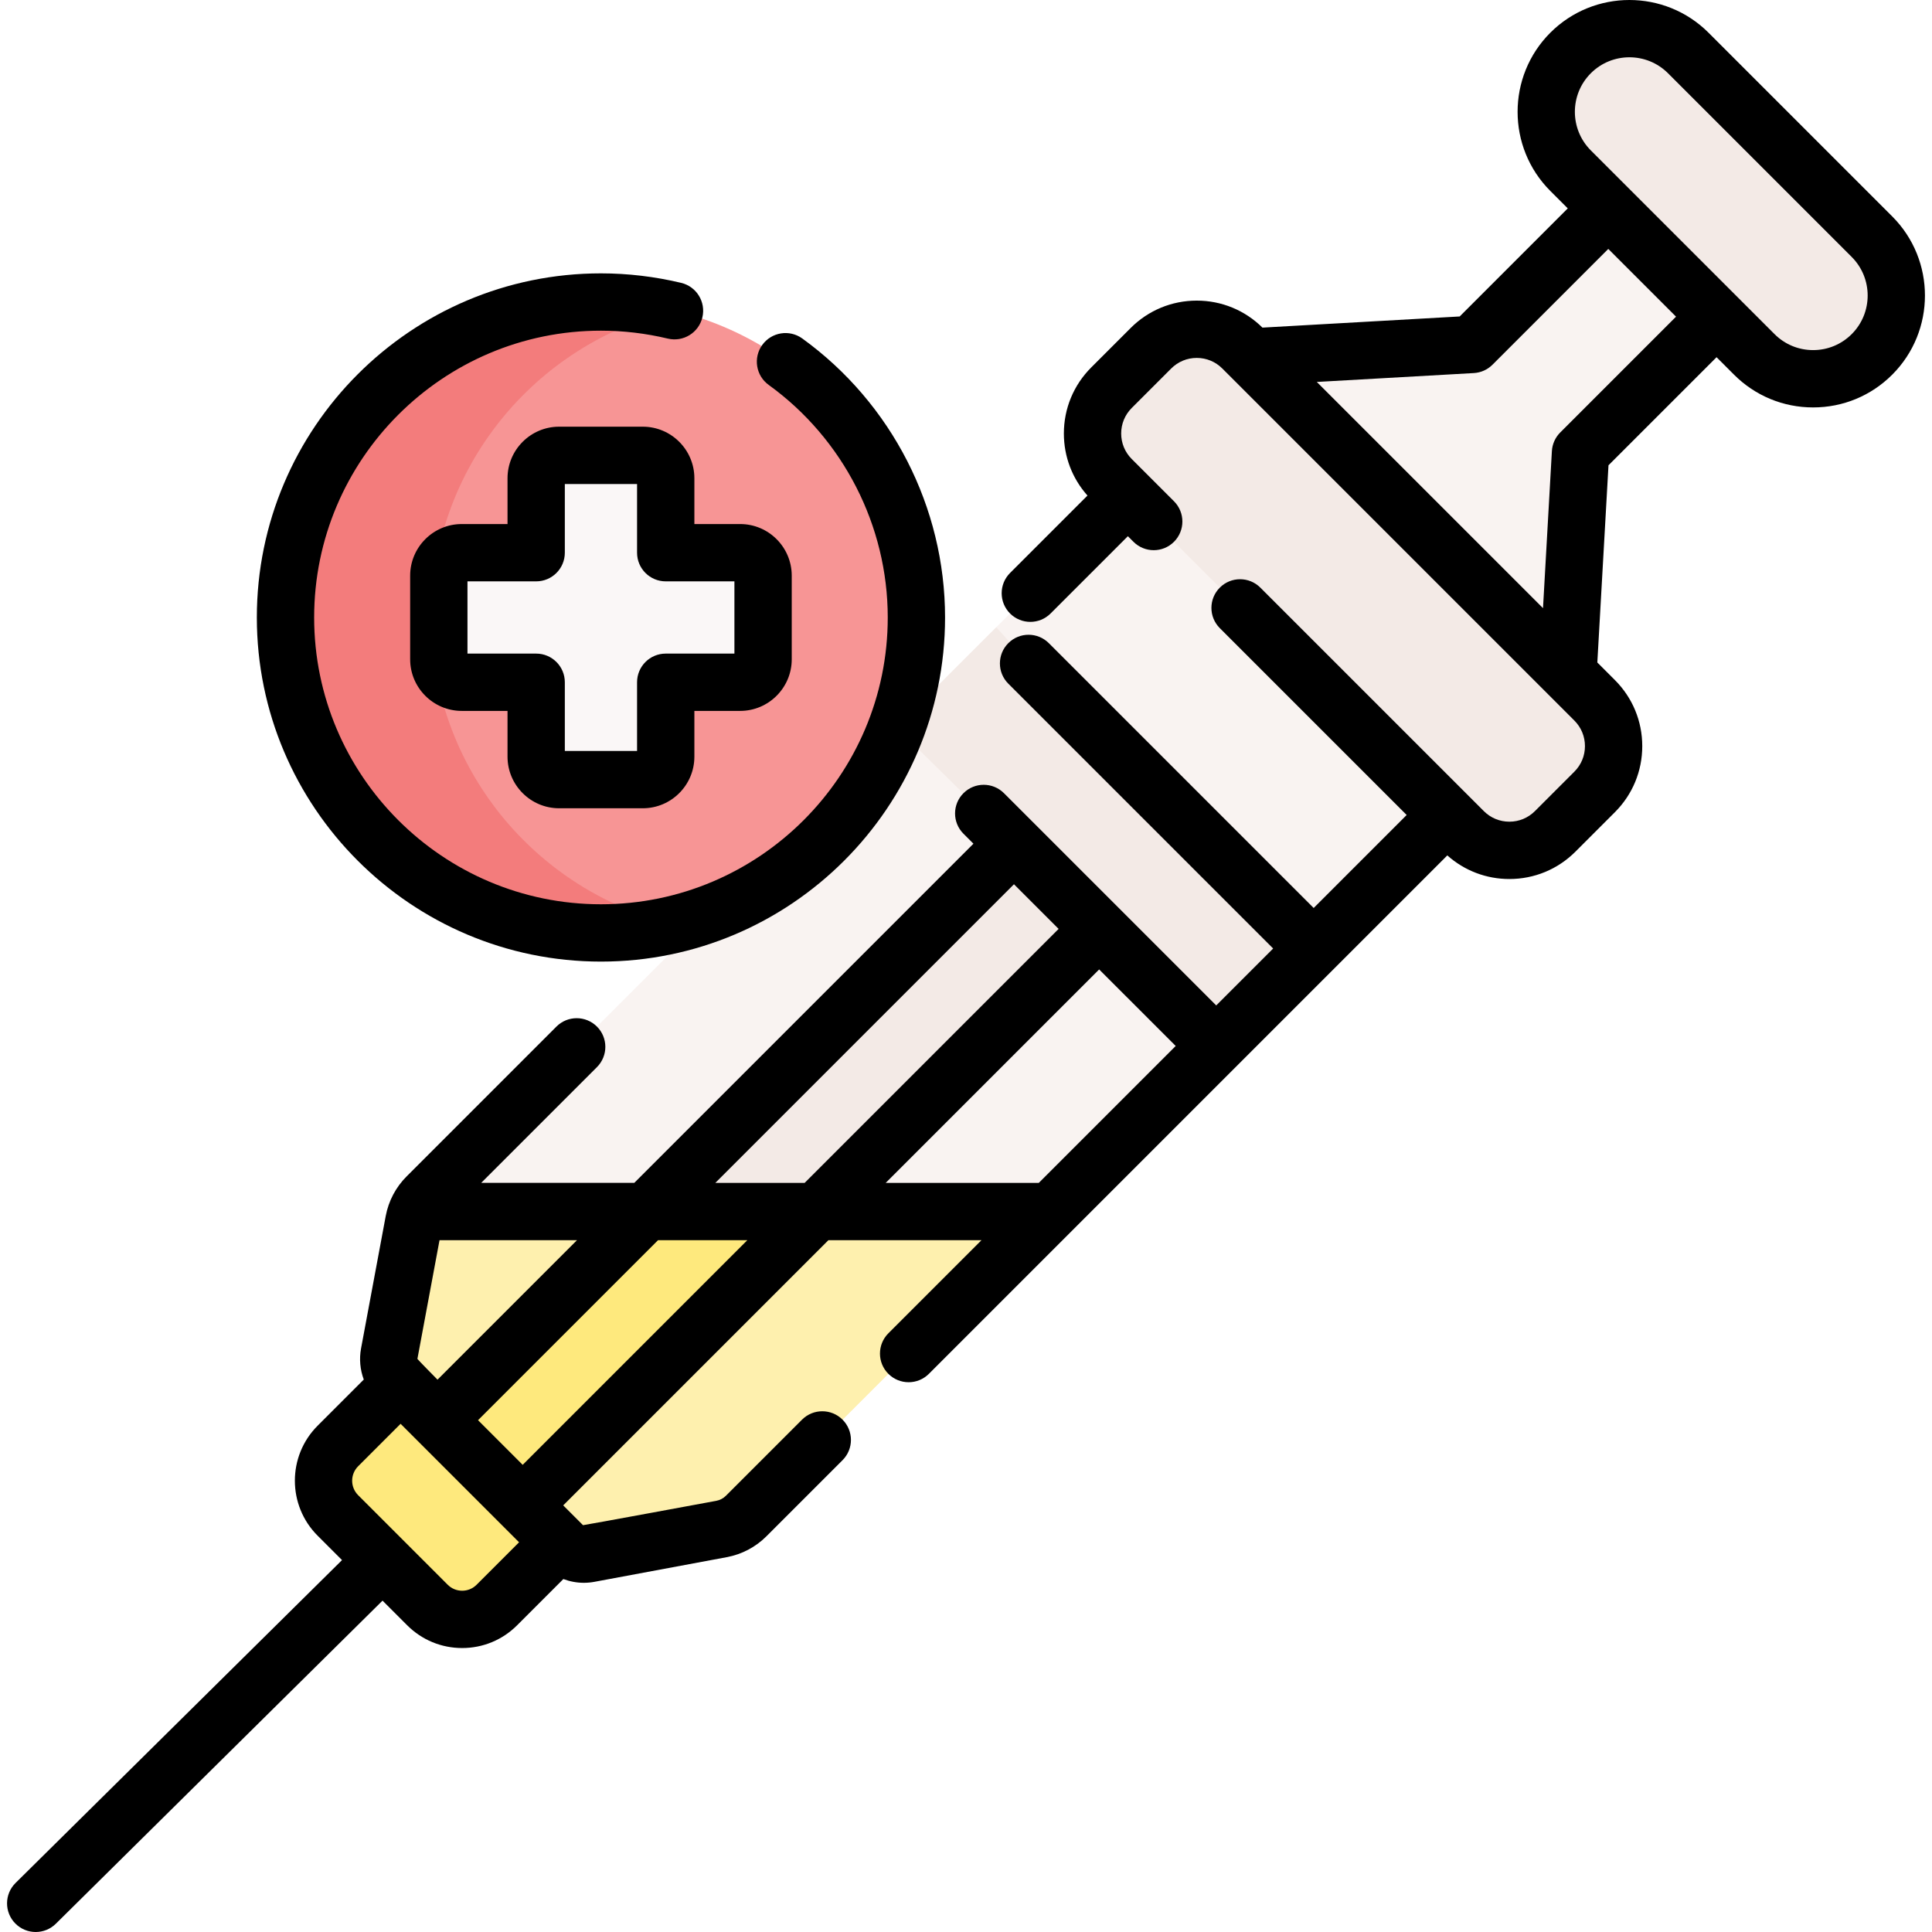
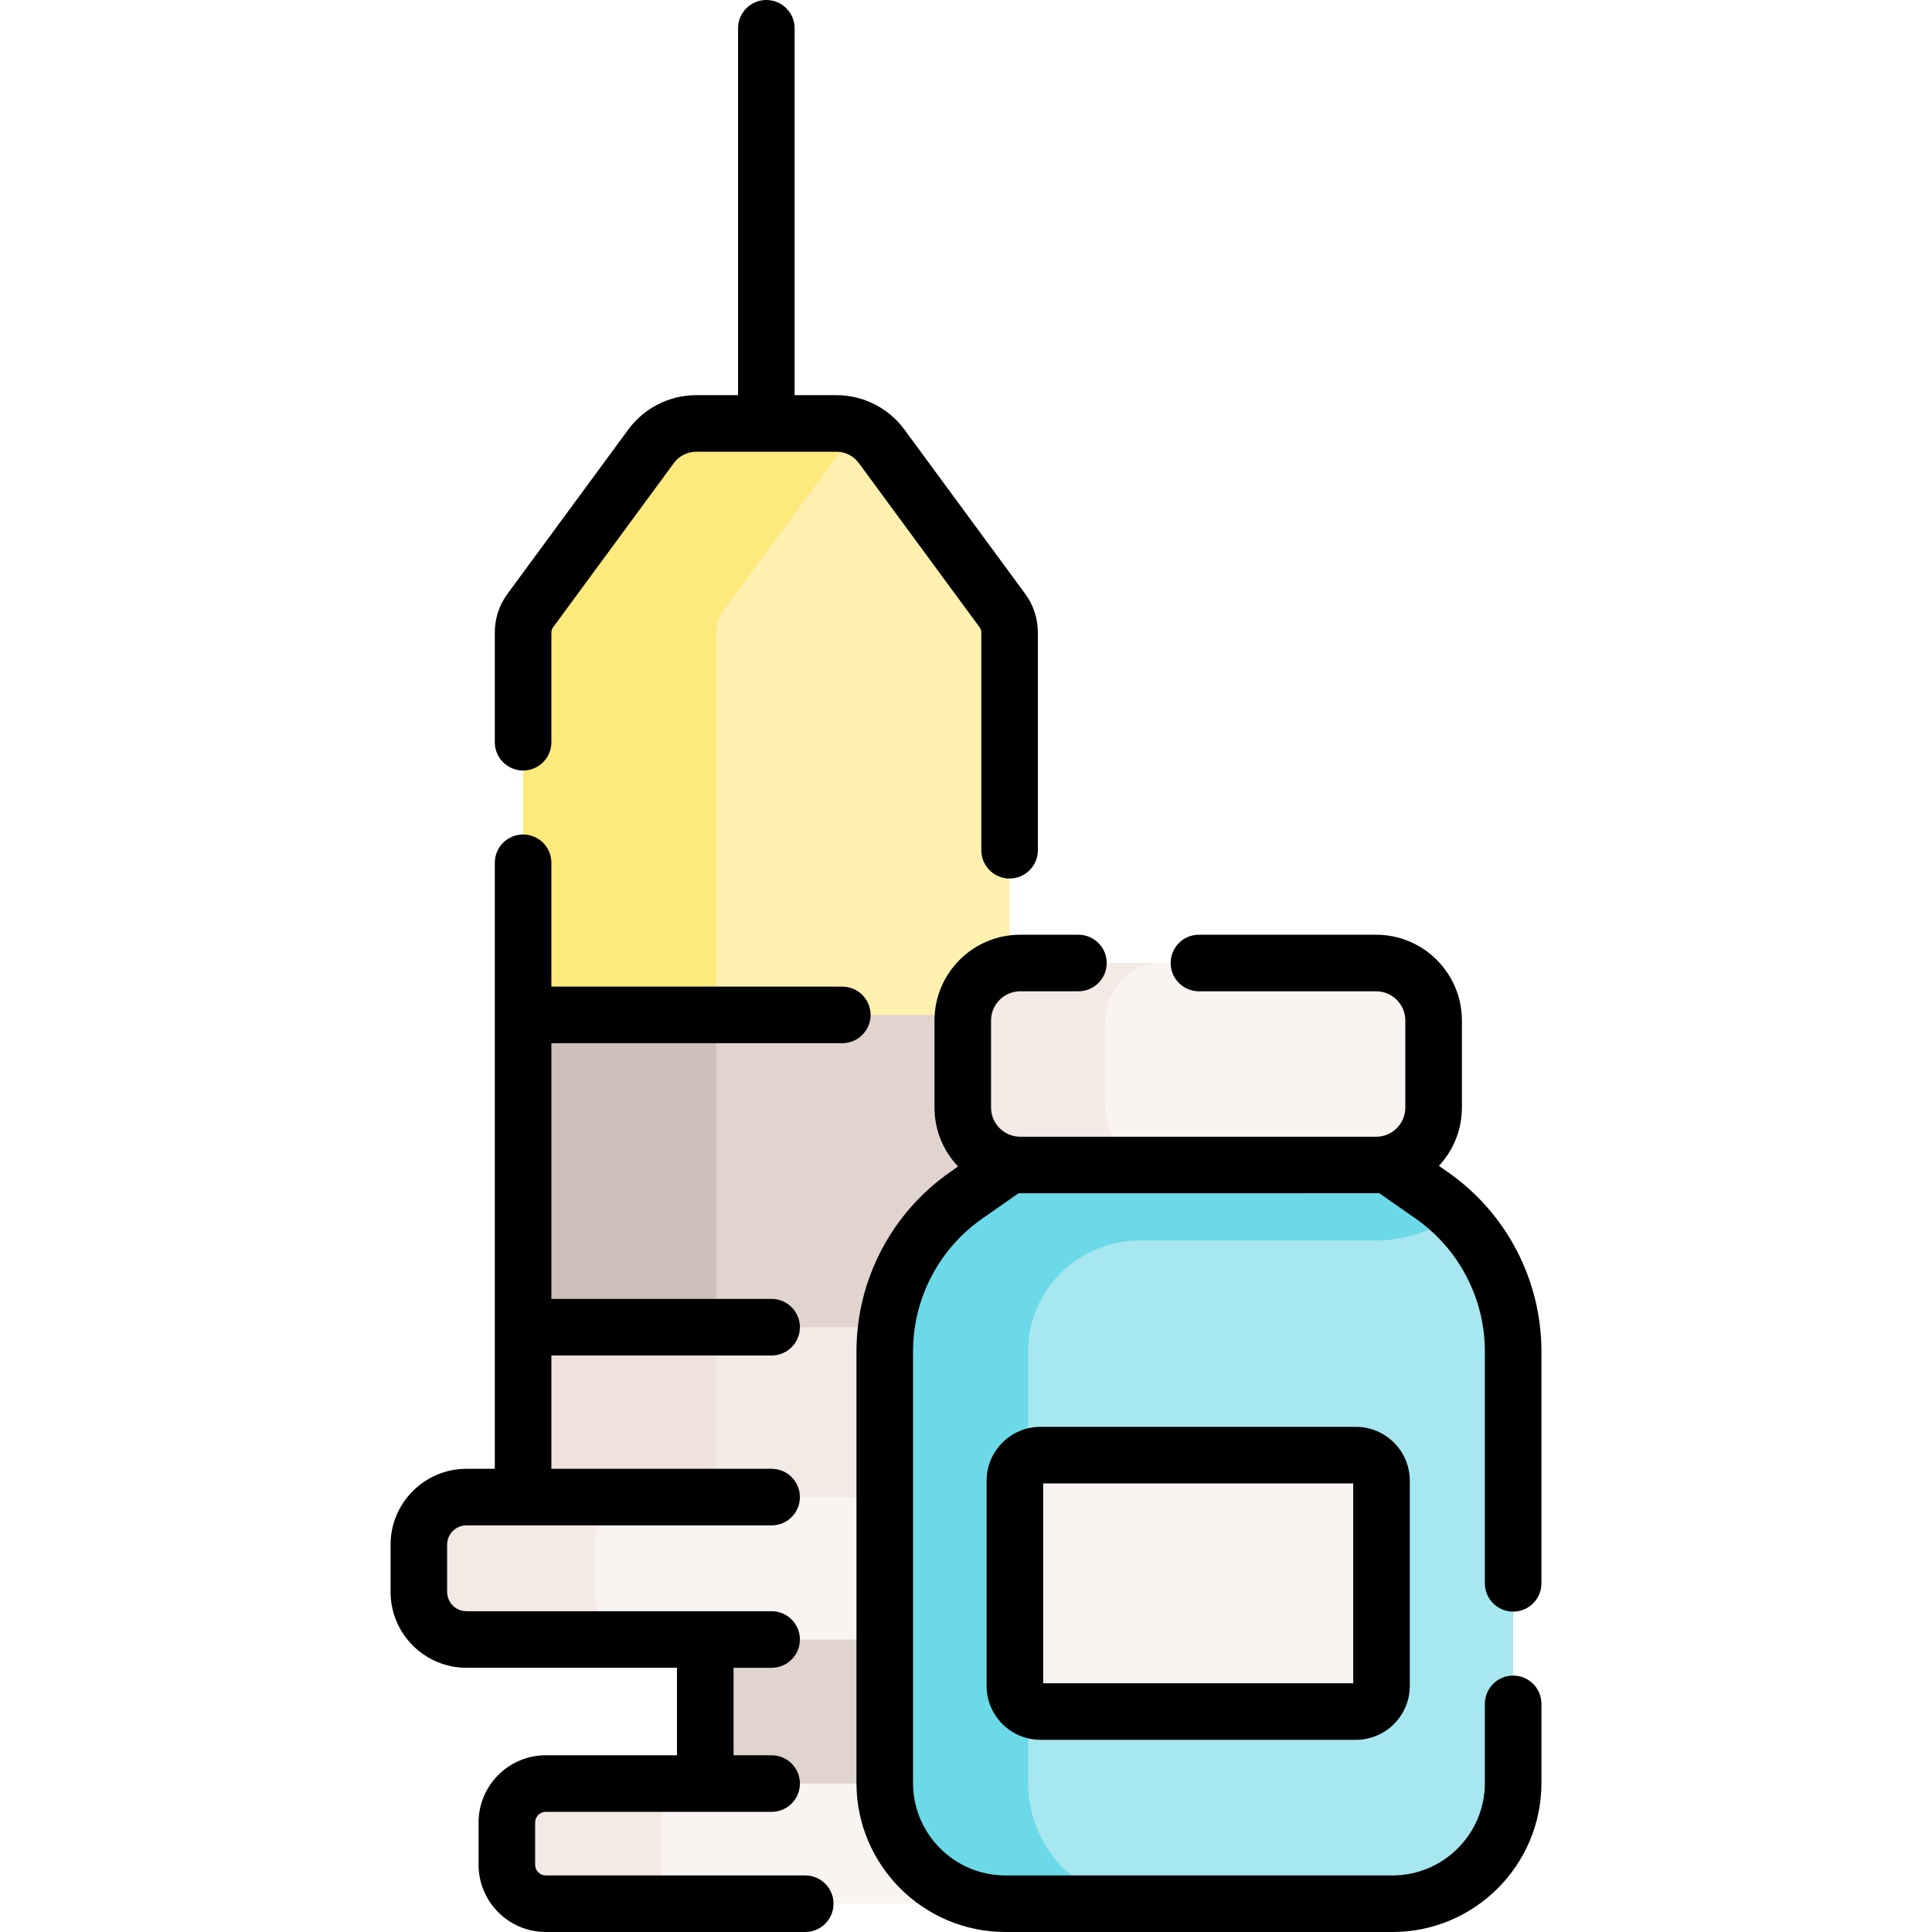
- <svg xmlns="http://www.w3.org/2000/svg" id="Capa_1" enable-background="new 0 0 505.661 505.661" height="512" viewBox="0 0 505.661 505.661" width="512">
+ <svg xmlns="http://www.w3.org/2000/svg" id="Capa_1" enable-background="new 0 0 512.313 512.313" height="512" viewBox="0 0 512.313 512.313" width="512">
  <g>
    <g>
-       <path d="m432.923 40.205-11.987 14.336-35.612 35.612-57.827 3.271-20.419 1.314 5.463 32.774 74.995 74.995 23.933-6.413-1.077-19.776 3.271-57.826 35.612-35.612 11.099-17.988z" fill="#f9f3f1" />
-       <g id="XMLID_161_">
-         <g>
-           <path d="m320.855 104.692 79.05 81.51-21.13 27.11-183.46 183.46c-1.77 1.76-4.03 2.95-6.48 3.41l-34.61 6.45c-2.53.47-5.12-.33-6.94-2.15l-43.26-43.26c-1.82-1.82-2.62-4.41-2.15-6.94l6.45-34.61c.46-2.45 1.65-4.71 3.41-6.48l183.46-183.46z" fill="#f9f3f1" />
-         </g>
-       </g>
-       <path d="m126.573 346.227-21.726 15.817-16.416 16.416c-5.019 5.019-5.019 13.156 0 18.175l23.441 23.441c5.019 5.019 13.156 5.019 18.175 0l16.416-16.416 18.218-19.325z" fill="#fee97d" />
+       <path d="m187.016 411.806h73.568v77.075h-73.568z" fill="#e1d3ce" />
+       <path d="m256.19 322.662h-89.906l-27.573 29.278v58.05h129v-58.05z" fill="#f3eae6" />
+       <path d="m265.811 161.91-32.04-43.58c-2.8-3.8-7.24-6.05-11.96-6.05h-37.2c-4.72 0-9.16 2.25-11.95 6.05l-32.05 43.58c-1.23 1.68-1.9 3.72-1.9 5.8v101.41l19.127 27.8h91.8l18.073-27.8v-101.41c0-2.08-.66-4.12-1.9-5.8z" fill="#fef0ae" />
+       <path d="m217.514 322.662h-51.23l-27.573 29.278v58.05h51.23v-58.05z" fill="#efe2dd" />
+       <path d="m189.941 167.71c0-2.08.67-4.12 1.9-5.8l32.05-43.58c1.321-1.799 3.044-3.242 4.96-4.273-2.131-1.145-4.554-1.777-7.039-1.777h-37.2c-4.72 0-9.16 2.25-11.95 6.05l-32.05 43.58c-1.23 1.68-1.9 3.72-1.9 5.8v101.41l19.127 27.8h51.23l-19.127-27.8v-101.41z" fill="#fee97d" />
+       <path d="m138.711 269.12h129v82.82h-129z" fill="#e1d3ce" />
+       <path d="m138.711 269.12h51.23v82.82h-51.23z" fill="#cdbfba" />
      <g>
-         <path d="m274.995 317.102-79.68 79.67c-1.77 1.76-4.03 2.95-6.48 3.41l-34.61 6.45c-2.53.47-5.12-.33-6.94-2.15l-43.26-43.26c-1.82-1.82-2.62-4.41-2.15-6.94l6.45-34.61c.17-.89.43-1.76.79-2.58h165.87z" fill="#fef0ae" />
-       </g>
-       <g>
-         <path d="m290.913 125.45 92.144 92.144c6.622 6.622 17.359 6.622 23.981 0l10.324-10.324c6.622-6.622 6.622-17.359 0-23.981l-92.144-92.144c-6.622-6.622-17.359-6.622-23.981 0l-10.324 10.324c-6.622 6.622-6.622 17.359 0 23.981z" fill="#f3eae6" />
-         <path d="m411.064 44.669 48.082 48.082c8.506 8.506 22.297 8.506 30.803 0 8.506-8.506 8.506-22.297 0-30.803l-48.082-48.082c-8.506-8.506-22.297-8.506-30.803 0-8.506 8.506-8.506 22.297 0 30.803z" fill="#f3eae6" />
-         <g id="XMLID_164_">
-           <g>
-             <path d="m343.835 248.262-25.51 25.5-60.86-60.85-22.9-22.55 26.2-26.2 8.44 9.47 74.62 74.62z" fill="#f3eae6" />
-           </g>
-         </g>
-         <g>
-           <g id="XMLID_165_">
-             <g>
-               <path d="m287.685 243.122-73.97 73.97h-44.6l96.27-96.27z" fill="#f3eae6" />
-               <path d="m213.715 317.092-76.91 76.91-22.3-22.3 54.61-54.61z" fill="#fee97d" />
-             </g>
-           </g>
-         </g>
-         <circle cx="157.286" cy="161.612" fill="#f79595" r="82.564" />
-         <path d="m112.867 161.612c0-39.031 27.143-71.732 63.542-80.343-6.125-1.449-12.555-2.221-19.122-2.221-45.599 0-82.564 36.965-82.564 82.564s36.965 82.564 82.564 82.564c6.568 0 13.032-.785 19.157-2.234-36.4-8.612-63.577-41.299-63.577-80.33z" fill="#f37c7c" />
-         <path d="m193.715 144.659h-19.476v-19.476c0-3.316-2.688-6.005-6.005-6.005h-21.896c-3.316 0-6.005 2.689-6.005 6.005v19.476h-19.476c-3.316 0-6.005 2.688-6.005 6.005v21.896c0 3.317 2.689 6.005 6.005 6.005h19.476v19.476c0 3.316 2.688 6.005 6.005 6.005h21.896c3.317 0 6.005-2.688 6.005-6.005v-19.476h19.476c3.316 0 6.005-2.688 6.005-6.005v-21.896c0-3.317-2.688-6.005-6.005-6.005z" fill="#faf7f7" />
+         <path d="m123.696 396.988c-6.975 0-12.63 5.654-12.63 12.629v12.503c0 6.975 5.654 12.63 12.63 12.63h166.07v-37.762z" fill="#f9f3f1" />
+         <path d="m157.604 422.12v-12.503c0-6.975 5.654-12.629 12.63-12.629h-46.537c-6.975 0-12.63 5.654-12.63 12.629v12.503c0 6.975 5.654 12.63 12.63 12.63h46.537c-6.976 0-12.63-5.655-12.63-12.63z" fill="#f3eae6" />
+         <path d="m144.735 504.813c-5.706 0-10.331-4.625-10.331-10.331v-11.202c0-5.706 4.625-10.331 10.331-10.331h115.849v19.582c0 6.783-5.499 12.282-12.282 12.282z" fill="#f9f3f1" />
+         <path d="m175.317 494.481v-11.202c0-5.706 4.625-10.331 10.331-10.331h-40.914c-5.706 0-10.331 4.625-10.331 10.331v11.202c0 5.706 4.625 10.331 10.331 10.331h40.914c-5.705.001-10.331-4.625-10.331-10.331z" fill="#f3eae6" />
+         <path d="m368.14 308.931 11.525 8.048c13.523 9.443 21.58 24.896 21.58 41.389v114.444c0 17.673-14.327 32.001-32.001 32.001h-102.634c-17.673 0-32.001-14.327-32.001-32.001v-114.444c0-16.493 8.057-31.946 21.58-41.389l11.525-8.048 22.051-16.008h59.627z" fill="#a6e7f0" />
+         <path d="m272.624 358.047c.103-16.165 13.475-29.116 29.641-29.116h62.644c7.813 0 15.064-2.566 20.914-6.885-1.898-1.831-3.96-3.533-6.157-5.067l-11.525-8.047-18.748-16.008h-21.613-32.465-5.549l-22.051 16.008-11.524 8.047c-13.523 9.443-21.581 24.896-21.581 41.39v114.444c0 17.673 14.327 32 32 32h38.013c-17.673 0-32.001-14.327-32.001-32v-114.445c.001-.107.001-.214.002-.321z" fill="#6bd9e7" />
+         <path d="m364.909 308.931h-94.363c-8.421 0-15.248-6.827-15.248-15.248v-23.075c0-8.421 6.827-15.248 15.248-15.248h94.363c8.421 0 15.248 6.827 15.248 15.248v23.075c0 8.421-6.827 15.248-15.248 15.248z" fill="#f9f3f1" />
+         <path d="m293.024 293.683v-23.075c0-8.421 6.827-15.248 15.248-15.248h-37.726c-8.421 0-15.248 6.827-15.248 15.248v23.075c0 8.421 6.827 15.248 15.248 15.248h37.726c-8.421 0-15.248-6.827-15.248-15.248z" fill="#f3eae6" />
+         <path d="m359.544 453.849h-83.633c-3.75 0-6.79-3.04-6.79-6.79v-54.411c0-3.75 3.04-6.79 6.79-6.79h83.633c3.75 0 6.79 3.04 6.79 6.79v54.411c0 3.75-3.04 6.79-6.79 6.79z" fill="#f9f3f1" />
      </g>
    </g>
    <g>
-       <path d="m495.254 56.645-48.082-48.082c-11.419-11.417-29.994-11.417-41.411 0-11.416 11.417-11.416 29.993 0 41.41l4.568 4.568-28.286 28.286-51.622 2.92c-4.608-4.558-10.707-7.068-17.193-7.068-6.532 0-12.675 2.544-17.295 7.164l-10.324 10.324c-4.619 4.619-7.163 10.761-7.163 17.293 0 6.05 2.186 11.762 6.177 16.242l-20.259 20.258c-2.93 2.929-2.93 7.677-.001 10.606 1.465 1.465 3.384 2.197 5.304 2.197 1.919 0 3.839-.732 5.303-2.197l20.227-20.226 1.464 1.464c2.93 2.929 7.678 2.929 10.607 0s2.929-7.678 0-10.606l-11.052-11.052c-1.786-1.786-2.771-4.161-2.771-6.687s.984-4.901 2.771-6.687l10.323-10.324c1.787-1.787 4.162-2.771 6.688-2.771 2.525 0 4.9.984 6.686 2.77l92.145 92.144c1.786 1.786 2.771 4.161 2.771 6.688 0 2.526-.984 4.901-2.771 6.687l-10.324 10.324c-1.786 1.786-4.16 2.77-6.687 2.77s-4.9-.984-6.687-2.77l-58.492-58.492c-2.93-2.929-7.678-2.929-10.607 0s-2.929 7.678 0 10.606l48.905 48.904-24.34 24.34-69.316-69.316c-2.93-2.929-7.678-2.929-10.607 0s-2.929 7.678 0 10.606l69.317 69.316-14.899 14.899-55.55-55.551c-2.93-2.929-7.678-2.93-10.607 0-2.929 2.929-2.929 7.678 0 10.606l2.615 2.615-88.768 88.768h-40.068l30.296-30.297c2.929-2.929 2.929-7.678 0-10.606-2.932-2.93-7.68-2.928-10.607 0l-39.201 39.202c-2.847 2.847-4.742 6.445-5.481 10.406l-6.449 34.612c-.518 2.776-.25 5.593.711 8.161l-12.084 12.084c-7.935 7.935-7.935 20.847.001 28.782l6.388 6.388-85.445 84.506c-2.945 2.913-2.972 7.661-.06 10.606 1.468 1.483 3.399 2.226 5.333 2.226 1.905 0 3.813-.722 5.273-2.167l85.504-84.562 6.446 6.446c3.844 3.844 8.955 5.961 14.392 5.961 5.436 0 10.547-2.117 14.391-5.961l12.095-12.095c1.702.636 3.509.983 5.345.983.932 0 1.869-.085 2.803-.259l34.615-6.45c3.96-.738 7.559-2.634 10.404-5.481l19.905-19.904c2.93-2.929 2.93-7.677.001-10.606-2.93-2.929-7.679-2.929-10.606 0l-19.906 19.905c-.696.697-1.577 1.161-2.547 1.341 0 0-34.802 6.438-34.868 6.372l-5.183-5.183 69.405-69.405h40.068l-24.37 24.37c-2.929 2.929-2.929 7.678 0 10.606 1.465 1.464 3.385 2.197 5.304 2.197s3.839-.732 5.304-2.197l135.685-135.685c4.481 3.991 10.193 6.177 16.242 6.177 6.532 0 12.674-2.544 17.294-7.164l10.324-10.324c4.619-4.619 7.163-10.761 7.163-17.293 0-6.533-2.544-12.675-7.163-17.294l-4.596-4.596 2.92-51.616 28.286-28.286 4.567 4.567c5.53 5.531 12.884 8.577 20.705 8.577s15.175-3.046 20.706-8.577c11.417-11.42 11.417-29.997.001-41.413zm-229.868 174.788 11.688 11.688-66.472 66.472h-23.376zm-156.139 124.227 5.789-31.066h35.976l-36.503 36.503c-.001 0-5.28-5.343-5.262-5.437zm15.497 59.112c-1.011 1.011-2.354 1.567-3.783 1.567-1.43 0-2.773-.557-3.785-1.567l-23.44-23.44c-2.087-2.086-2.087-5.482 0-7.569l11.112-11.112 31.009 31.01zm12.059-31.38-5.844-5.844-5.844-5.844 47.11-47.11h23.376zm95.012-73.798 55.866-55.866 20.034 20.034-35.831 35.831h-40.069zm176.544-196.405c-1.303 1.303-2.08 3.04-2.185 4.879l-2.325 41.101-59.204-59.203 41.102-2.325c1.84-.104 3.576-.881 4.88-2.185l30.309-30.309 17.733 17.733zm76.288-25.741c-2.698 2.697-6.285 4.183-10.1 4.183s-7.4-1.486-10.098-4.183l-48.082-48.082c-5.568-5.568-5.568-14.628 0-20.197 2.784-2.784 6.441-4.176 10.098-4.176s7.314 1.392 10.099 4.176l48.082 48.082c5.569 5.569 5.569 14.629.001 20.197z" />
-       <path d="m157.286 251.676c49.662 0 90.064-40.403 90.064-90.064 0-28.81-13.97-56.107-37.369-73.021-3.355-2.425-8.046-1.673-10.472 1.685-2.427 3.357-1.673 8.045 1.685 10.472 19.509 14.101 31.156 36.854 31.156 60.863 0 41.391-33.674 75.064-75.064 75.064s-75.064-33.674-75.064-75.064 33.674-75.064 75.064-75.064c5.854 0 11.744.698 17.508 2.075 4.032.96 8.075-1.524 9.037-5.553s-1.523-8.075-5.553-9.037c-6.903-1.649-13.966-2.485-20.992-2.485-49.662 0-90.064 40.402-90.064 90.064s40.402 90.065 90.064 90.065z" />
-       <path d="m146.338 211.546h21.896c7.446 0 13.505-6.058 13.505-13.505v-11.977h11.977c7.446 0 13.505-6.058 13.505-13.505v-21.896c0-7.447-6.059-13.505-13.505-13.505h-11.977v-11.977c0-7.447-6.059-13.505-13.505-13.505h-21.896c-7.446 0-13.505 6.058-13.505 13.505v11.977h-11.977c-7.446 0-13.505 6.058-13.505 13.505v21.896c0 7.447 6.059 13.505 13.505 13.505h11.977v11.977c0 7.447 6.058 13.505 13.505 13.505zm-23.987-40.481v-18.906h17.981c4.143 0 7.5-3.358 7.5-7.5v-17.981h18.906v17.981c0 4.142 3.357 7.5 7.5 7.5h17.981v18.906h-17.981c-4.143 0-7.5 3.358-7.5 7.5v17.981h-18.906v-17.981c0-4.142-3.357-7.5-7.5-7.5z" />
+       <path d="m138.71 204.319c4.142 0 7.5-3.357 7.5-7.5v-29.105c0-.493.155-.964.446-1.359l32.046-43.581c1.376-1.872 3.584-2.989 5.907-2.989h37.207c2.323 0 4.532 1.117 5.908 2.99l32.045 43.58c.291.396.445.866.445 1.359v57.744c0 4.143 3.357 7.5 7.5 7.5s7.5-3.357 7.5-7.5v-57.744c0-3.713-1.162-7.256-3.361-10.246l-32.044-43.579c-4.191-5.701-10.918-9.104-17.994-9.104h-11.103v-97.285c0-4.143-3.358-7.5-7.5-7.5s-7.5 3.357-7.5 7.5v97.284h-11.104c-7.076 0-13.802 3.403-17.993 9.104l-32.047 43.583c-2.198 2.99-3.359 6.533-3.359 10.243v29.105c.001 4.143 3.359 7.5 7.501 7.5z" />
+       <path d="m401.246 427.354c4.143 0 7.5-3.357 7.5-7.5v-61.485c0-18.93-9.266-36.701-24.786-47.539l-2.396-1.673c3.777-4.063 6.094-9.501 6.094-15.473v-23.074c0-12.543-10.205-22.748-22.748-22.748h-46.981c-4.143 0-7.5 3.357-7.5 7.5s3.357 7.5 7.5 7.5h46.981c4.272 0 7.748 3.476 7.748 7.748v23.074c0 4.272-3.476 7.748-7.748 7.748h-94.363c-4.272 0-7.748-3.476-7.748-7.748v-23.074c0-4.272 3.476-7.748 7.748-7.748h15.42c4.143 0 7.5-3.357 7.5-7.5s-3.357-7.5-7.5-7.5h-15.42c-12.543 0-22.748 10.205-22.748 22.748v23.074c0 6.055 2.383 11.561 6.254 15.641l-2.156 1.506c-15.52 10.838-24.786 28.609-24.786 47.539v114.443c0 21.781 17.72 39.501 39.5 39.501h102.635c21.781 0 39.501-17.72 39.501-39.501v-20.996c0-4.143-3.357-7.5-7.5-7.5s-7.5 3.357-7.5 7.5v20.996c0 13.51-10.991 24.501-24.501 24.501h-102.636c-13.51 0-24.5-10.991-24.5-24.501v-114.445c0-14.033 6.869-27.207 18.374-35.24l9.608-6.709c.152.003 95.38 0 95.659-.01l9.622 6.719c11.505 8.033 18.374 21.208 18.374 35.24v61.485c-.001 4.143 3.356 7.501 7.499 7.501z" />
+       <path d="m275.911 378.358c-7.88 0-14.29 6.41-14.29 14.29v54.41c0 7.88 6.41 14.29 14.29 14.29h83.633c7.88 0 14.29-6.41 14.29-14.29v-54.41c0-7.88-6.41-14.29-14.29-14.29zm82.923 67.991h-82.213v-52.99h82.213z" />
+       <path d="m223.353 276.624c4.142 0 7.5-3.357 7.5-7.5s-3.358-7.5-7.5-7.5h-77.143v-32.842c0-4.143-3.358-7.5-7.5-7.5s-7.5 3.357-7.5 7.5v160.705h-7.514c-11.1 0-20.129 9.03-20.129 20.13v12.503c0 11.1 9.03 20.13 20.129 20.13h55.82v23.198h-34.781c-9.832 0-17.831 7.999-17.831 17.831v11.202c0 9.832 7.999 17.831 17.831 17.831h68.792c4.142 0 7.5-3.357 7.5-7.5s-3.358-7.5-7.5-7.5h-68.792c-1.561 0-2.831-1.27-2.831-2.831v-11.202c0-1.562 1.27-2.831 2.831-2.831h59.878c4.142 0 7.5-3.357 7.5-7.5s-3.358-7.5-7.5-7.5h-10.097v-23.198h10.094c4.142 0 7.5-3.357 7.5-7.5s-3.358-7.5-7.5-7.5h-80.914c-2.828 0-5.129-2.301-5.129-5.13v-12.503c0-2.829 2.301-5.13 5.129-5.13h80.914c4.142 0 7.5-3.357 7.5-7.5s-3.358-7.5-7.5-7.5h-58.4v-30.051h58.399c4.142 0 7.5-3.357 7.5-7.5s-3.358-7.5-7.5-7.5h-58.399v-67.813h77.143z" />
    </g>
  </g>
</svg>
